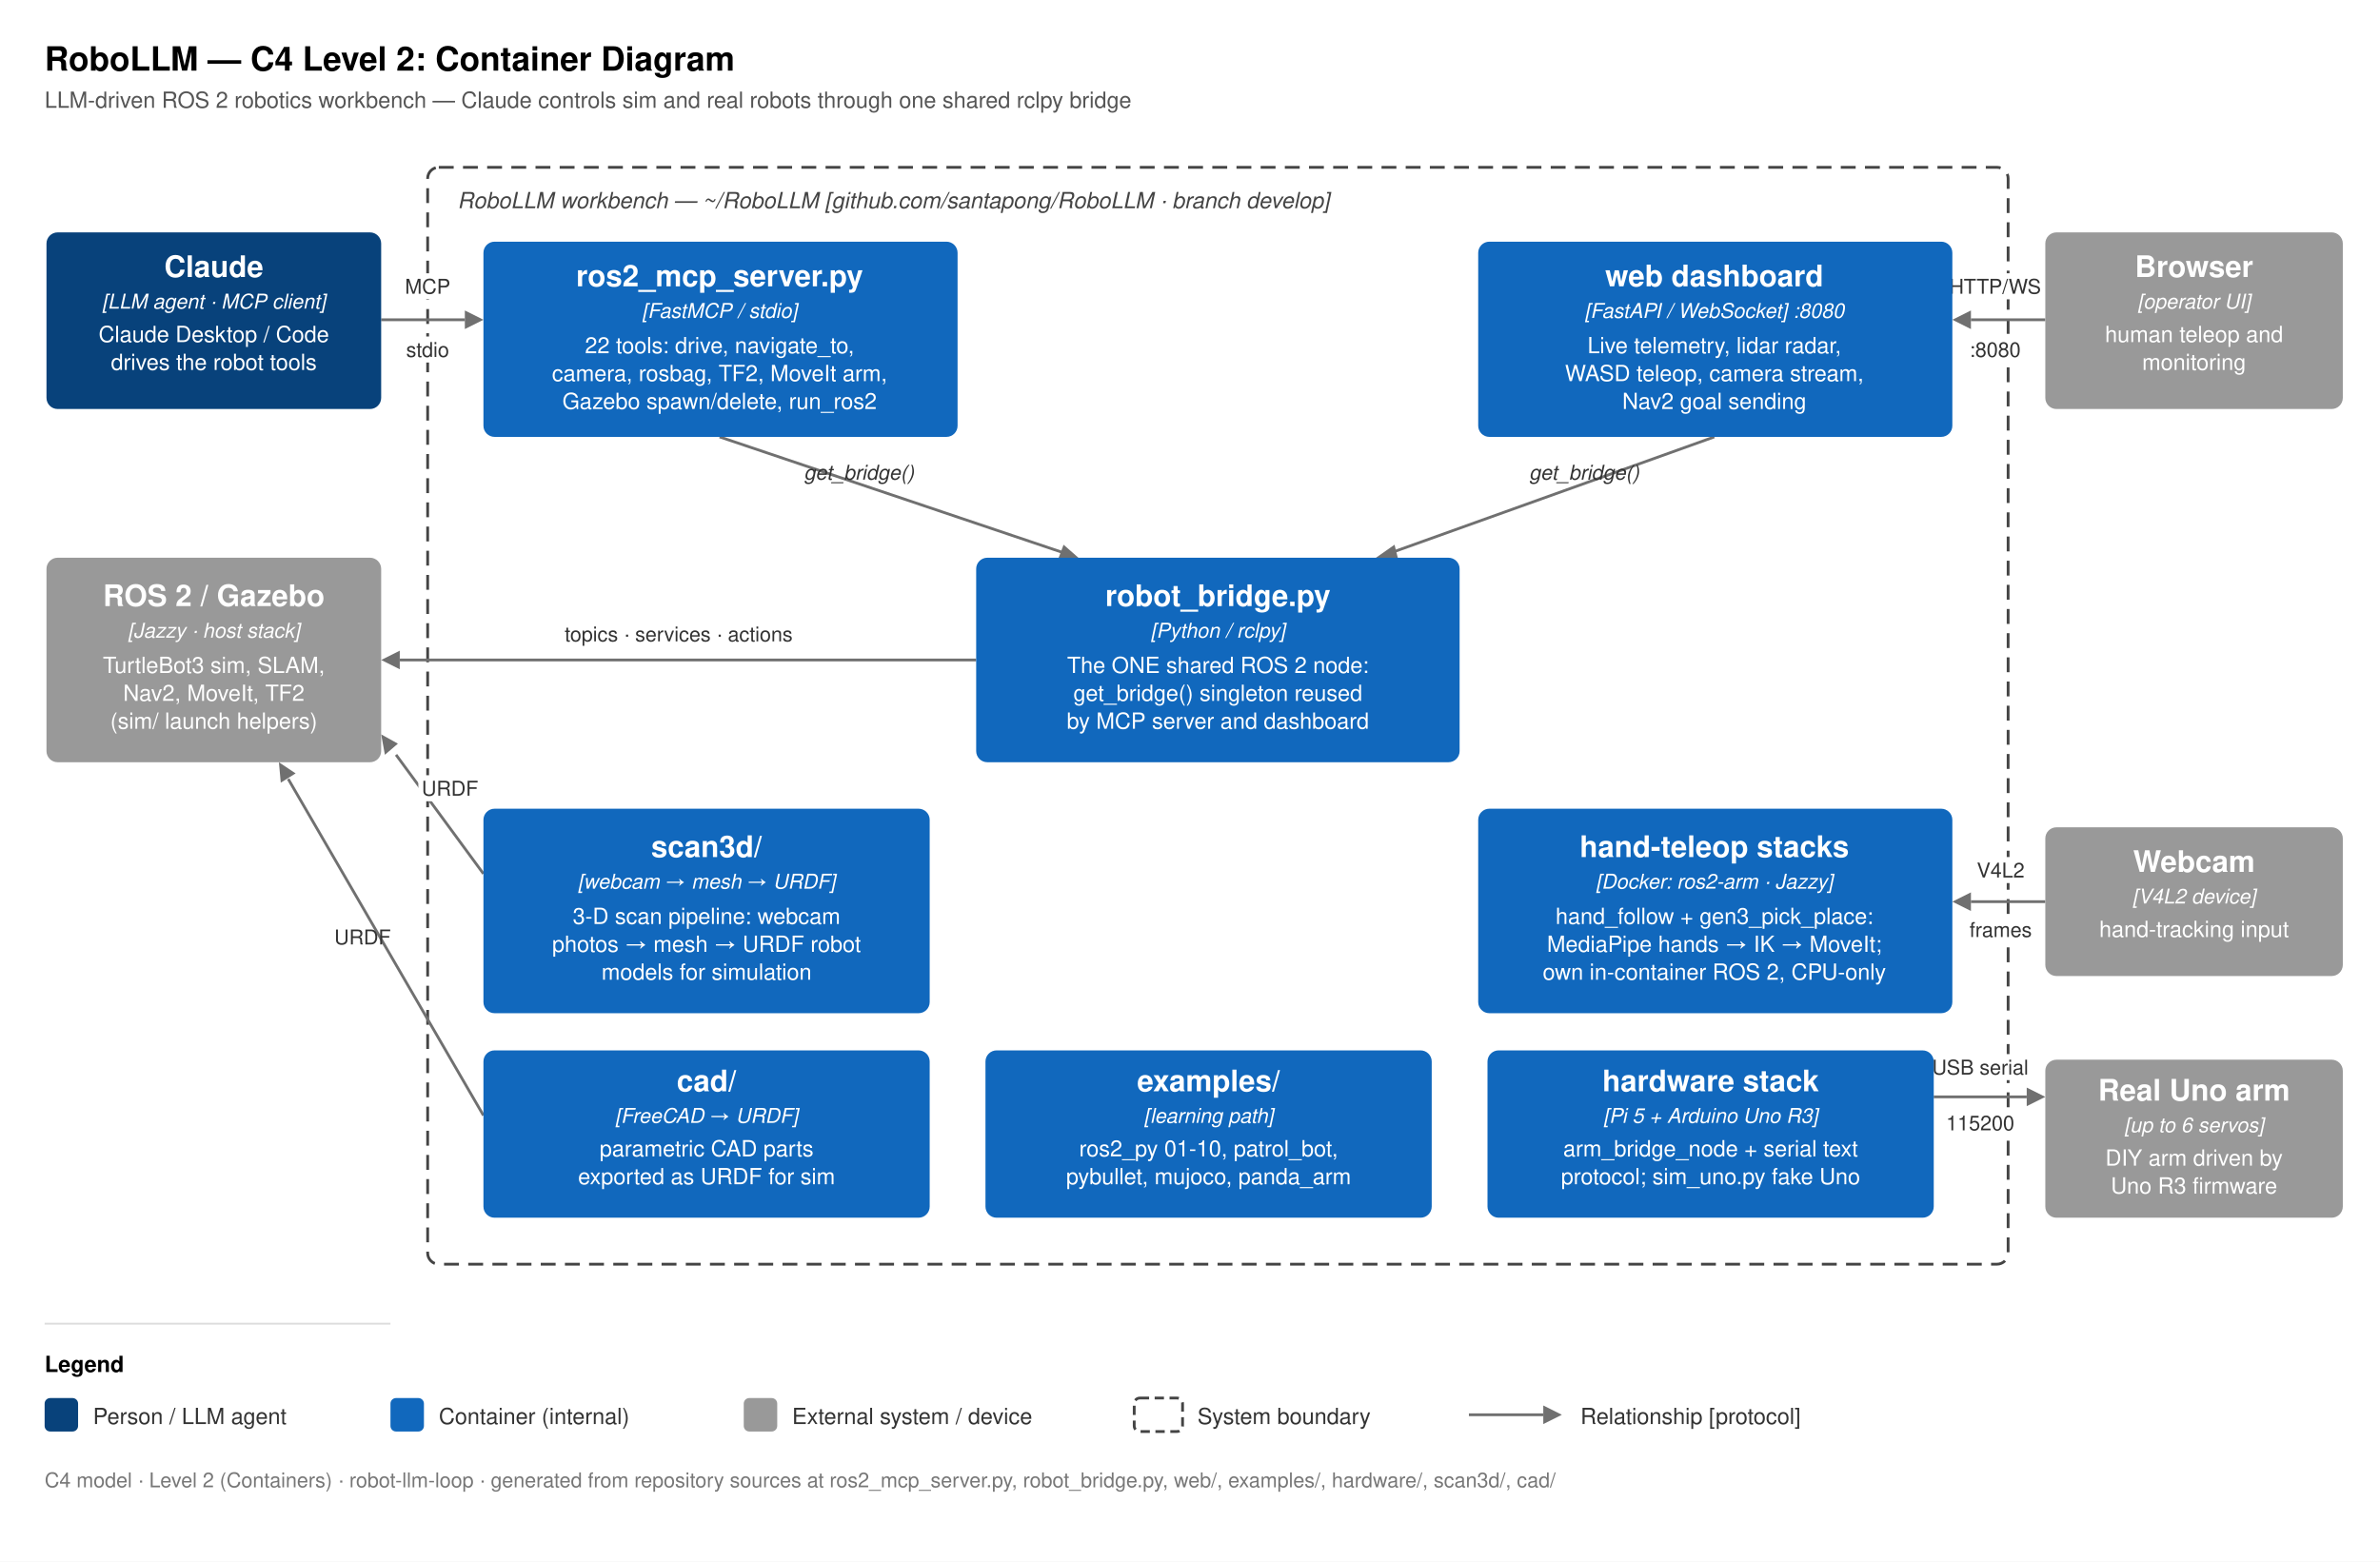
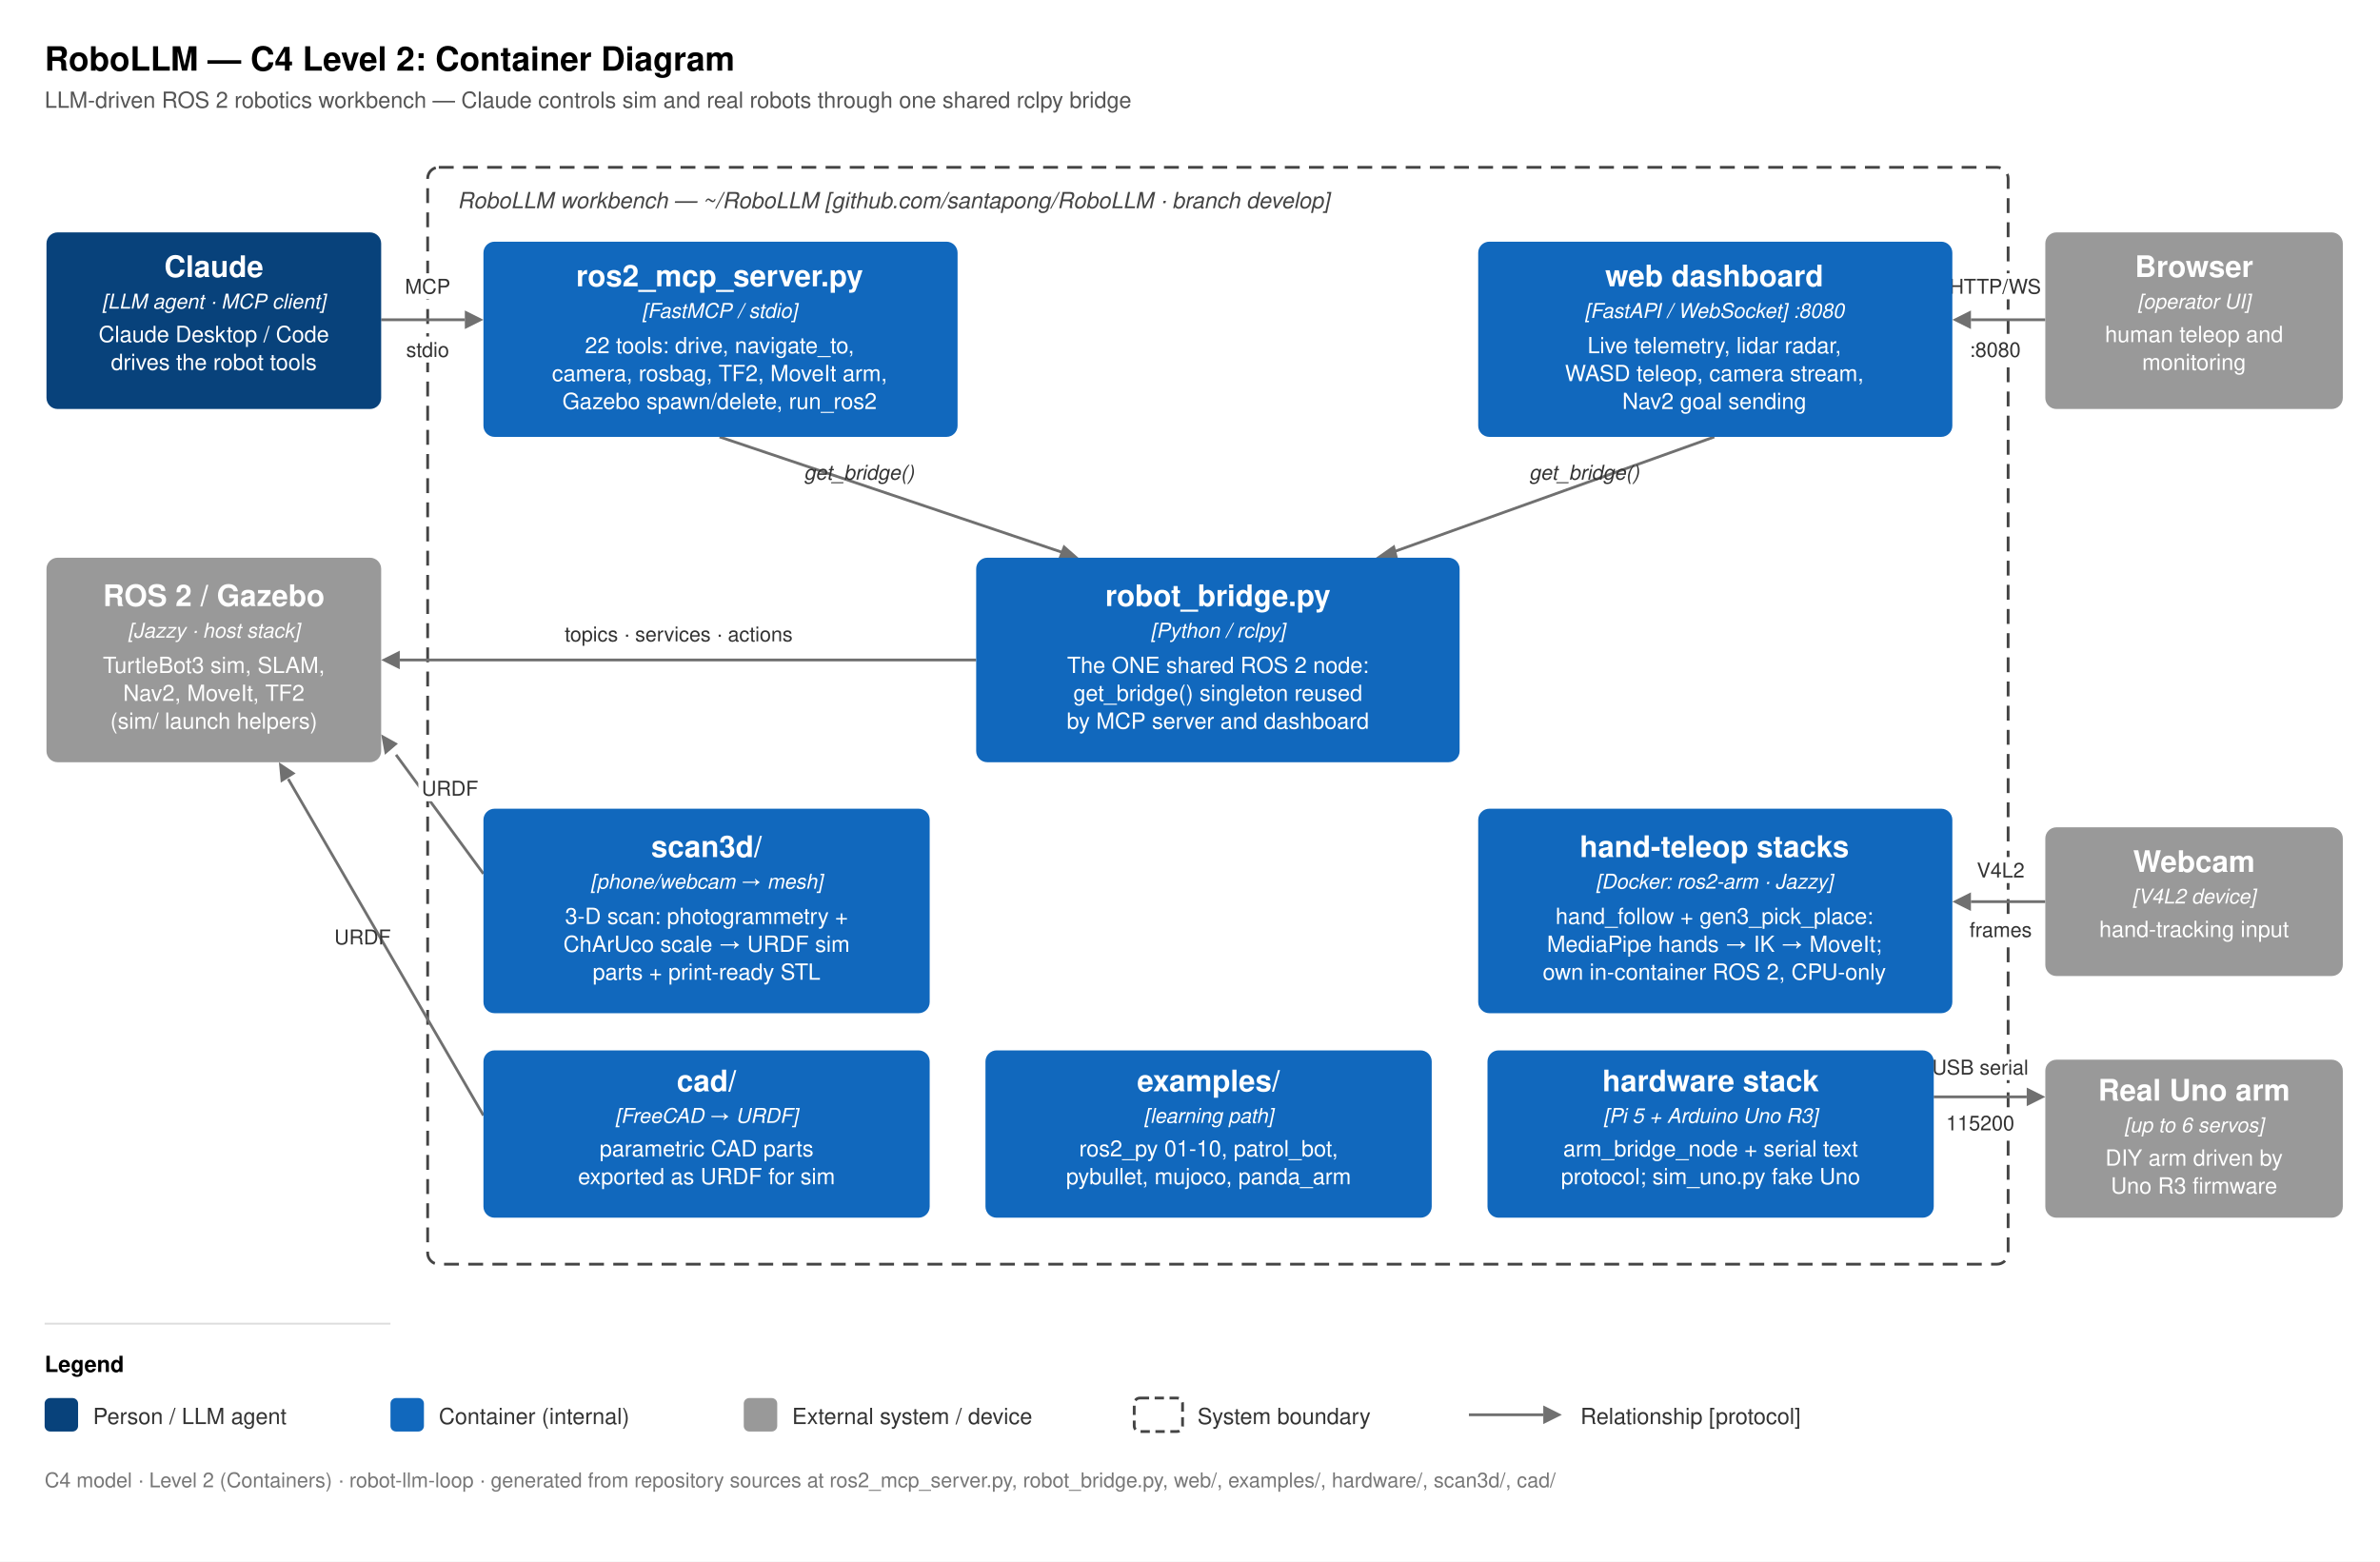
<svg xmlns="http://www.w3.org/2000/svg" viewBox="0 0 1280 840" font-family="Helvetica, Arial, sans-serif">
  <rect x="0" y="0" width="1280" height="840" fill="#FFFFFF" />
  <text x="24" y="38" font-size="18" font-weight="bold" fill="#000000">RoboLLM — C4 Level 2: Container Diagram</text>
  <text x="24" y="58" font-size="12" fill="#555555">LLM-driven ROS 2 robotics workbench — Claude controls sim and real robots through one shared rclpy bridge</text>
  <rect x="230" y="90" width="850" height="590" rx="6" fill="none" stroke="#444444" stroke-width="1.5" stroke-dasharray="8,5" />
  <text x="246" y="112" font-size="12" font-style="italic" fill="#444444">RoboLLM workbench — ~/RoboLLM  [github.com/santapong/RoboLLM · branch develop]</text>
  <line x1="205" y1="172" x2="250" y2="172" stroke="#707070" stroke-width="1.5" />
  <polygon points="260,172 250,167 250,177" fill="#707070" />
  <rect x="216" y="147" width="28" height="14" fill="#FFFFFF" />
  <text x="230" y="158" font-size="11" fill="#333333" text-anchor="middle">MCP</text>
  <rect x="209" y="181" width="42" height="14" fill="#FFFFFF" />
  <text x="230" y="192" font-size="11" fill="#333333" text-anchor="middle">stdio</text>
  <line x1="1100" y1="172" x2="1060" y2="172" stroke="#707070" stroke-width="1.5" />
  <polygon points="1050,172 1060,167 1060,177" fill="#707070" />
  <rect x="1046" y="147" width="54" height="14" fill="#FFFFFF" />
  <text x="1073" y="158" font-size="11" fill="#333333" text-anchor="middle">HTTP/WS</text>
  <rect x="1052" y="181" width="42" height="14" fill="#FFFFFF" />
  <text x="1073" y="192" font-size="11" fill="#333333" text-anchor="middle">:8080</text>
  <line x1="387" y1="235" x2="571" y2="297" stroke="#707070" stroke-width="1.5" />
  <polygon points="580,300 569,301 572,293" fill="#707070" />
  <text x="462" y="258" font-size="11" font-style="italic" fill="#333333" text-anchor="middle">get_bridge()</text>
  <line x1="922" y1="235" x2="749" y2="297" stroke="#707070" stroke-width="1.5" />
  <polygon points="740,300 750,293 752,301" fill="#707070" />
  <text x="852" y="258" font-size="11" font-style="italic" fill="#333333" text-anchor="middle">get_bridge()</text>
  <line x1="525" y1="355" x2="215" y2="355" stroke="#707070" stroke-width="1.5" />
  <polygon points="205,355 215,350 215,360" fill="#707070" />
  <text x="365" y="345" font-size="11" fill="#333333" text-anchor="middle">topics · services · actions</text>
  <line x1="260" y1="470" x2="213" y2="406" stroke="#707070" stroke-width="1.5" />
  <polygon points="205,395 214,400 207,406" fill="#707070" />
  <rect x="225" y="417" width="34" height="14" fill="#FFFFFF" />
  <text x="242" y="428" font-size="11" fill="#333333" text-anchor="middle">URDF</text>
  <line x1="260" y1="600" x2="155" y2="419" stroke="#707070" stroke-width="1.5" />
  <polygon points="150,410 159,416 151,421" fill="#707070" />
  <text x="195" y="508" font-size="11" fill="#333333" text-anchor="middle">URDF</text>
  <line x1="1100" y1="485" x2="1060" y2="485" stroke="#707070" stroke-width="1.5" />
  <polygon points="1050,485 1060,480 1060,490" fill="#707070" />
  <rect x="1059" y="461" width="34" height="14" fill="#FFFFFF" />
  <text x="1076" y="472" font-size="11" fill="#333333" text-anchor="middle">V4L2</text>
  <rect x="1052" y="493" width="48" height="14" fill="#FFFFFF" />
  <text x="1076" y="504" font-size="11" fill="#333333" text-anchor="middle">frames</text>
  <line x1="1040" y1="590" x2="1090" y2="590" stroke="#707070" stroke-width="1.5" />
  <polygon points="1100,590 1090,585 1090,595" fill="#707070" />
  <rect x="1028" y="567" width="74" height="14" fill="#FFFFFF" />
  <text x="1065" y="578" font-size="11" fill="#333333" text-anchor="middle">USB serial</text>
  <rect x="1041" y="597" width="48" height="14" fill="#FFFFFF" />
  <text x="1065" y="608" font-size="11" fill="#333333" text-anchor="middle">115200</text>
  <g>
    <rect x="25" y="125" width="180" height="95" rx="6" fill="#08427B" />
    <text x="115" y="149" font-size="16" font-weight="bold" fill="#FFFFFF" text-anchor="middle">Claude</text>
    <text x="115" y="166" font-size="11" font-style="italic" fill="#FFFFFF" text-anchor="middle">[LLM agent · MCP client]</text>
    <text x="115" y="184" font-size="12" fill="#FFFFFF" text-anchor="middle">Claude Desktop / Code</text>
    <text x="115" y="199" font-size="12" fill="#FFFFFF" text-anchor="middle">drives the robot tools</text>
  </g>
  <g>
    <rect x="25" y="300" width="180" height="110" rx="6" fill="#999999" />
    <text x="115" y="326" font-size="16" font-weight="bold" fill="#FFFFFF" text-anchor="middle">ROS 2 / Gazebo</text>
    <text x="115" y="343" font-size="11" font-style="italic" fill="#FFFFFF" text-anchor="middle">[Jazzy · host stack]</text>
    <text x="115" y="362" font-size="12" fill="#FFFFFF" text-anchor="middle">TurtleBot3 sim, SLAM,</text>
    <text x="115" y="377" font-size="12" fill="#FFFFFF" text-anchor="middle">Nav2, MoveIt, TF2</text>
    <text x="115" y="392" font-size="12" fill="#FFFFFF" text-anchor="middle">(sim/ launch helpers)</text>
  </g>
  <g>
    <rect x="1100" y="125" width="160" height="95" rx="6" fill="#999999" />
    <text x="1180" y="149" font-size="16" font-weight="bold" fill="#FFFFFF" text-anchor="middle">Browser</text>
    <text x="1180" y="166" font-size="11" font-style="italic" fill="#FFFFFF" text-anchor="middle">[operator UI]</text>
    <text x="1180" y="184" font-size="12" fill="#FFFFFF" text-anchor="middle">human teleop and</text>
    <text x="1180" y="199" font-size="12" fill="#FFFFFF" text-anchor="middle">monitoring</text>
  </g>
  <g>
    <rect x="1100" y="445" width="160" height="80" rx="6" fill="#999999" />
    <text x="1180" y="469" font-size="16" font-weight="bold" fill="#FFFFFF" text-anchor="middle">Webcam</text>
    <text x="1180" y="486" font-size="11" font-style="italic" fill="#FFFFFF" text-anchor="middle">[V4L2 device]</text>
    <text x="1180" y="504" font-size="12" fill="#FFFFFF" text-anchor="middle">hand-tracking input</text>
  </g>
  <g>
    <rect x="1100" y="570" width="160" height="85" rx="6" fill="#999999" />
    <text x="1180" y="592" font-size="16" font-weight="bold" fill="#FFFFFF" text-anchor="middle">Real Uno arm</text>
    <text x="1180" y="609" font-size="11" font-style="italic" fill="#FFFFFF" text-anchor="middle">[up to 6 servos]</text>
    <text x="1180" y="627" font-size="12" fill="#FFFFFF" text-anchor="middle">DIY arm driven by</text>
    <text x="1180" y="642" font-size="12" fill="#FFFFFF" text-anchor="middle">Uno R3 firmware</text>
  </g>
  <g>
    <rect x="260" y="130" width="255" height="105" rx="6" fill="#1168BD" />
    <text x="387" y="154" font-size="16" font-weight="bold" fill="#FFFFFF" text-anchor="middle">ros2_mcp_server.py</text>
    <text x="387" y="171" font-size="11" font-style="italic" fill="#FFFFFF" text-anchor="middle">[FastMCP / stdio]</text>
    <text x="387" y="190" font-size="12" fill="#FFFFFF" text-anchor="middle">22 tools: drive, navigate_to,</text>
    <text x="387" y="205" font-size="12" fill="#FFFFFF" text-anchor="middle">camera, rosbag, TF2, MoveIt arm,</text>
    <text x="387" y="220" font-size="12" fill="#FFFFFF" text-anchor="middle">Gazebo spawn/delete, run_ros2</text>
  </g>
  <g>
    <rect x="795" y="130" width="255" height="105" rx="6" fill="#1168BD" />
    <text x="922" y="154" font-size="16" font-weight="bold" fill="#FFFFFF" text-anchor="middle">web dashboard</text>
    <text x="922" y="171" font-size="11" font-style="italic" fill="#FFFFFF" text-anchor="middle">[FastAPI / WebSocket] :8080</text>
    <text x="922" y="190" font-size="12" fill="#FFFFFF" text-anchor="middle">Live telemetry, lidar radar,</text>
    <text x="922" y="205" font-size="12" fill="#FFFFFF" text-anchor="middle">WASD teleop, camera stream,</text>
    <text x="922" y="220" font-size="12" fill="#FFFFFF" text-anchor="middle">Nav2 goal sending</text>
  </g>
  <g>
    <rect x="525" y="300" width="260" height="110" rx="6" fill="#1168BD" />
    <text x="655" y="326" font-size="16" font-weight="bold" fill="#FFFFFF" text-anchor="middle">robot_bridge.py</text>
    <text x="655" y="343" font-size="11" font-style="italic" fill="#FFFFFF" text-anchor="middle">[Python / rclpy]</text>
    <text x="655" y="362" font-size="12" fill="#FFFFFF" text-anchor="middle">The ONE shared ROS 2 node:</text>
    <text x="655" y="377" font-size="12" fill="#FFFFFF" text-anchor="middle">get_bridge() singleton reused</text>
    <text x="655" y="392" font-size="12" fill="#FFFFFF" text-anchor="middle">by MCP server and dashboard</text>
  </g>
  <g>
    <rect x="260" y="435" width="240" height="110" rx="6" fill="#1168BD" />
    <text x="380" y="461" font-size="16" font-weight="bold" fill="#FFFFFF" text-anchor="middle">scan3d/</text>
-     <text x="380" y="478" font-size="11" font-style="italic" fill="#FFFFFF" text-anchor="middle">[webcam → mesh → URDF]</text>
-     <text x="380" y="497" font-size="12" fill="#FFFFFF" text-anchor="middle">3-D scan pipeline: webcam</text>
-     <text x="380" y="512" font-size="12" fill="#FFFFFF" text-anchor="middle">photos → mesh → URDF robot</text>
-     <text x="380" y="527" font-size="12" fill="#FFFFFF" text-anchor="middle">models for simulation</text>
+     <text x="380" y="478" font-size="11" font-style="italic" fill="#FFFFFF" text-anchor="middle">[phone/webcam → mesh]</text>
+     <text x="380" y="497" font-size="12" fill="#FFFFFF" text-anchor="middle">3-D scan: photogrammetry +</text>
+     <text x="380" y="512" font-size="12" fill="#FFFFFF" text-anchor="middle">ChArUco scale → URDF sim</text>
+     <text x="380" y="527" font-size="12" fill="#FFFFFF" text-anchor="middle">parts + print-ready STL</text>
  </g>
  <g>
    <rect x="795" y="435" width="255" height="110" rx="6" fill="#1168BD" />
    <text x="922" y="461" font-size="16" font-weight="bold" fill="#FFFFFF" text-anchor="middle">hand-teleop stacks</text>
    <text x="922" y="478" font-size="11" font-style="italic" fill="#FFFFFF" text-anchor="middle">[Docker: ros2-arm · Jazzy]</text>
    <text x="922" y="497" font-size="12" fill="#FFFFFF" text-anchor="middle">hand_follow + gen3_pick_place:</text>
    <text x="922" y="512" font-size="12" fill="#FFFFFF" text-anchor="middle">MediaPipe hands → IK → MoveIt;</text>
    <text x="922" y="527" font-size="12" fill="#FFFFFF" text-anchor="middle">own in-container ROS 2, CPU-only</text>
  </g>
  <g>
    <rect x="260" y="565" width="240" height="90" rx="6" fill="#1168BD" />
    <text x="380" y="587" font-size="16" font-weight="bold" fill="#FFFFFF" text-anchor="middle">cad/</text>
    <text x="380" y="604" font-size="11" font-style="italic" fill="#FFFFFF" text-anchor="middle">[FreeCAD → URDF]</text>
    <text x="380" y="622" font-size="12" fill="#FFFFFF" text-anchor="middle">parametric CAD parts</text>
    <text x="380" y="637" font-size="12" fill="#FFFFFF" text-anchor="middle">exported as URDF for sim</text>
  </g>
  <g>
    <rect x="530" y="565" width="240" height="90" rx="6" fill="#1168BD" />
    <text x="650" y="587" font-size="16" font-weight="bold" fill="#FFFFFF" text-anchor="middle">examples/</text>
    <text x="650" y="604" font-size="11" font-style="italic" fill="#FFFFFF" text-anchor="middle">[learning path]</text>
    <text x="650" y="622" font-size="12" fill="#FFFFFF" text-anchor="middle">ros2_py 01-10, patrol_bot,</text>
    <text x="650" y="637" font-size="12" fill="#FFFFFF" text-anchor="middle">pybullet, mujoco, panda_arm</text>
  </g>
  <g>
    <rect x="800" y="565" width="240" height="90" rx="6" fill="#1168BD" />
    <text x="920" y="587" font-size="16" font-weight="bold" fill="#FFFFFF" text-anchor="middle">hardware stack</text>
    <text x="920" y="604" font-size="11" font-style="italic" fill="#FFFFFF" text-anchor="middle">[Pi 5 + Arduino Uno R3]</text>
    <text x="920" y="622" font-size="12" fill="#FFFFFF" text-anchor="middle">arm_bridge_node + serial text</text>
    <text x="920" y="637" font-size="12" fill="#FFFFFF" text-anchor="middle">protocol; sim_uno.py fake Uno</text>
  </g>
  <line x1="24" y1="712" x2="210" y2="712" stroke="#DDDDDD" stroke-width="1" />
  <text x="24" y="738" font-size="12" font-weight="bold" fill="#000000">Legend</text>
  <g>
    <rect x="24" y="752" width="18" height="18" rx="3" fill="#08427B" />
    <text x="50" y="766" font-size="12" fill="#333333">Person / LLM agent</text>
    <rect x="210" y="752" width="18" height="18" rx="3" fill="#1168BD" />
    <text x="236" y="766" font-size="12" fill="#333333">Container (internal)</text>
    <rect x="400" y="752" width="18" height="18" rx="3" fill="#999999" />
    <text x="426" y="766" font-size="12" fill="#333333">External system / device</text>
    <rect x="610" y="752" width="26" height="18" rx="3" fill="none" stroke="#444444" stroke-width="1.5" stroke-dasharray="5,3" />
    <text x="644" y="766" font-size="12" fill="#333333">System boundary</text>
    <line x1="790" y1="761" x2="830" y2="761" stroke="#707070" stroke-width="1.5" />
    <polygon points="840,761 830,756 830,766" fill="#707070" />
    <text x="850" y="766" font-size="12" fill="#333333">Relationship [protocol]</text>
  </g>
  <text x="24" y="800" font-size="11" fill="#777777">C4 model · Level 2 (Containers) · robot-llm-loop · generated from repository sources at ros2_mcp_server.py, robot_bridge.py, web/, examples/, hardware/, scan3d/, cad/</text>
</svg>
